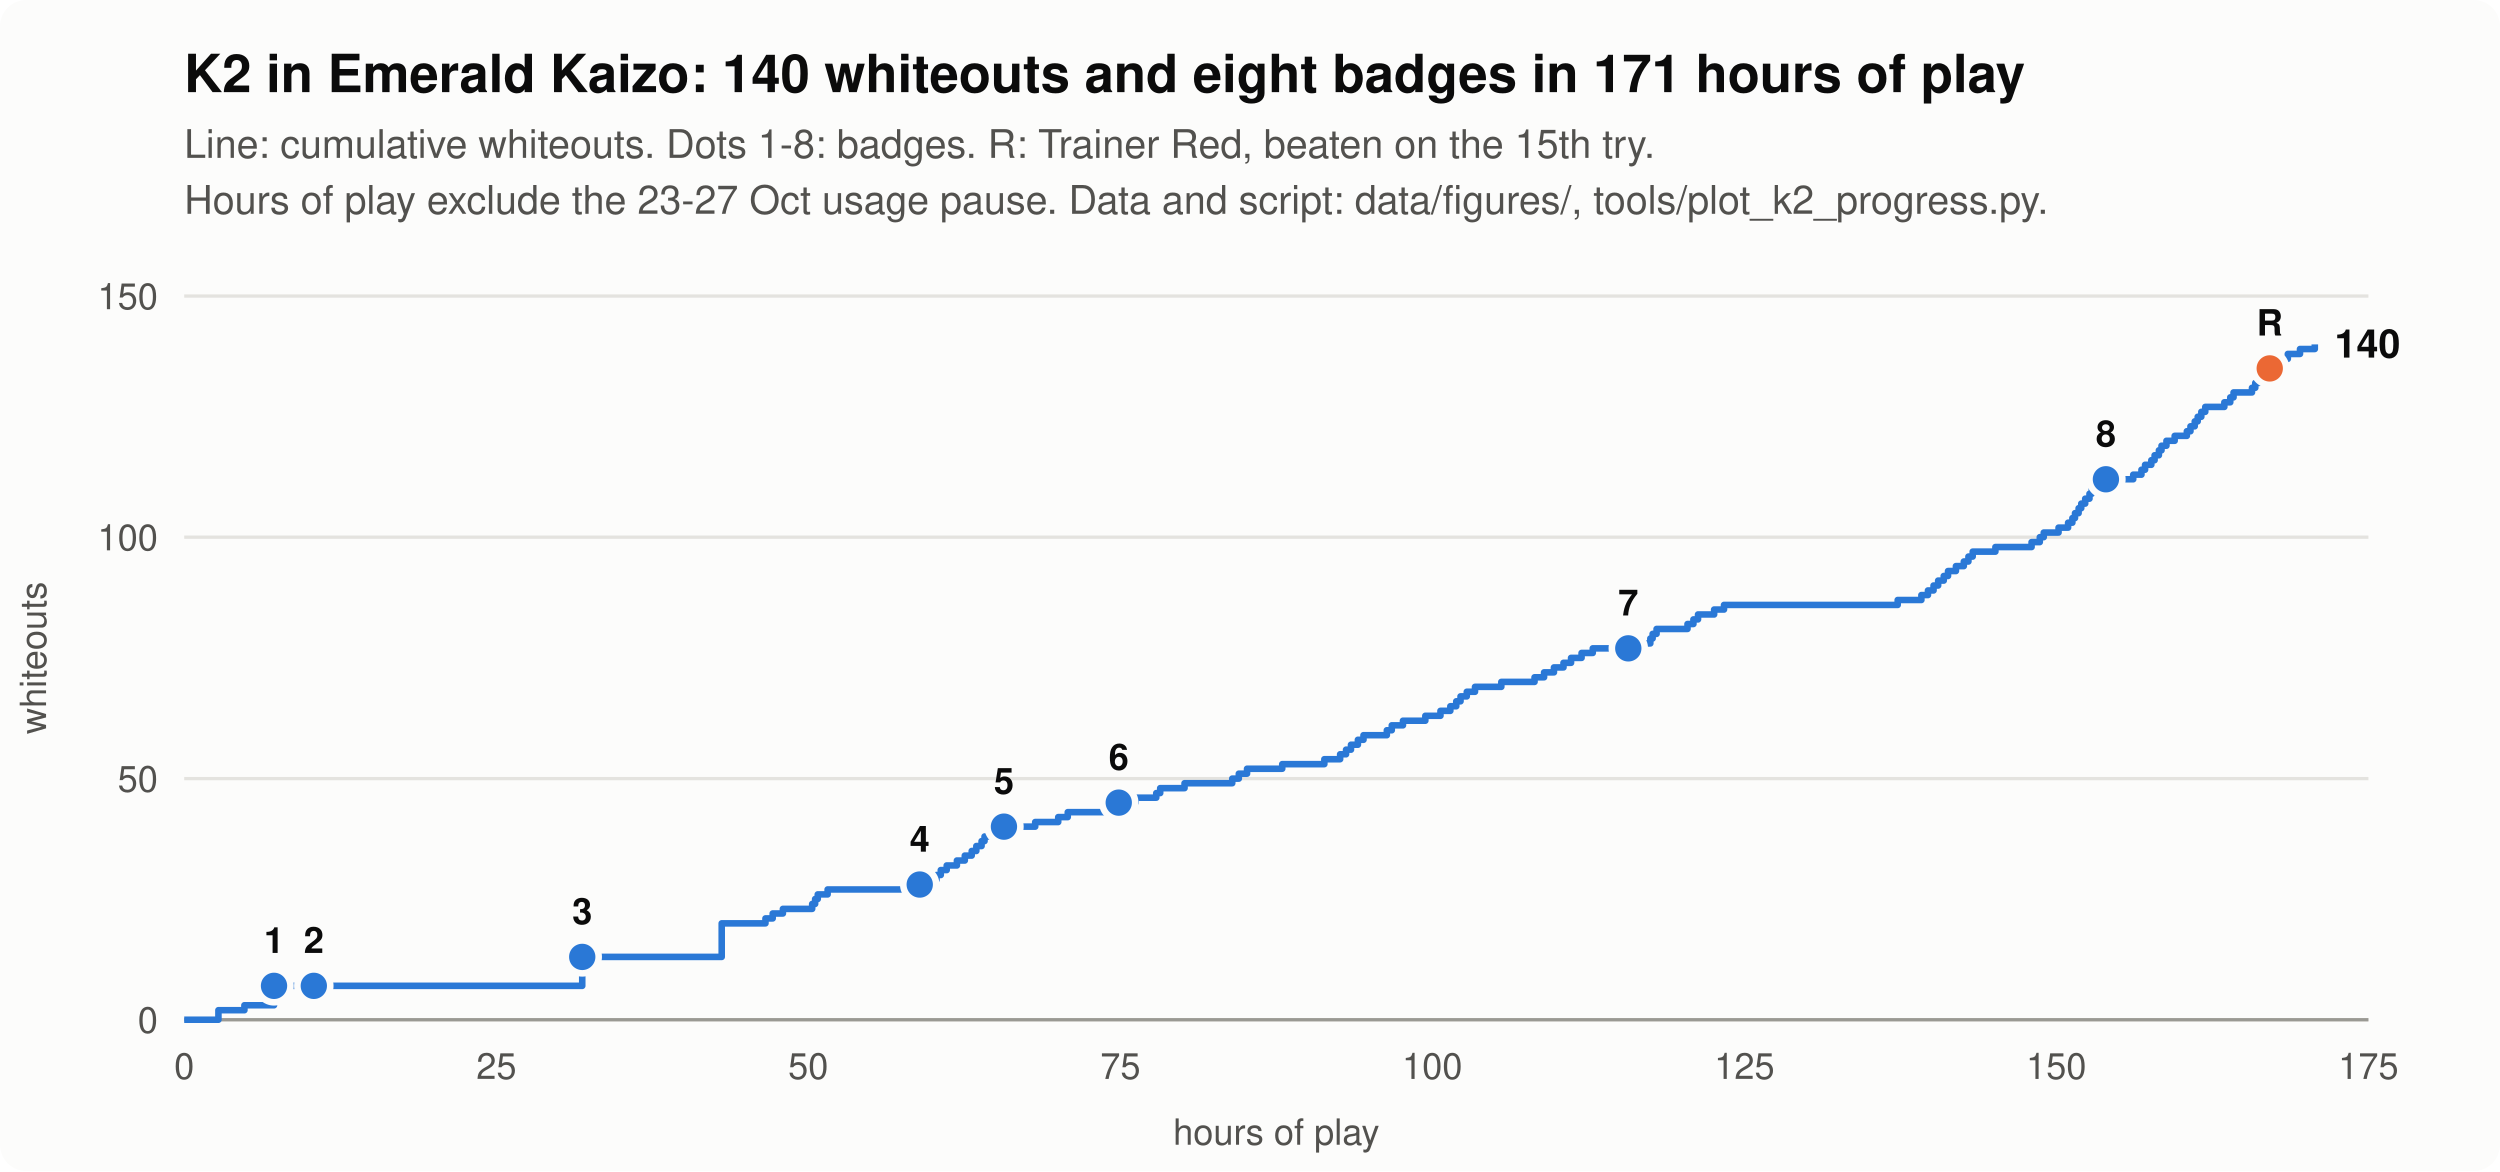
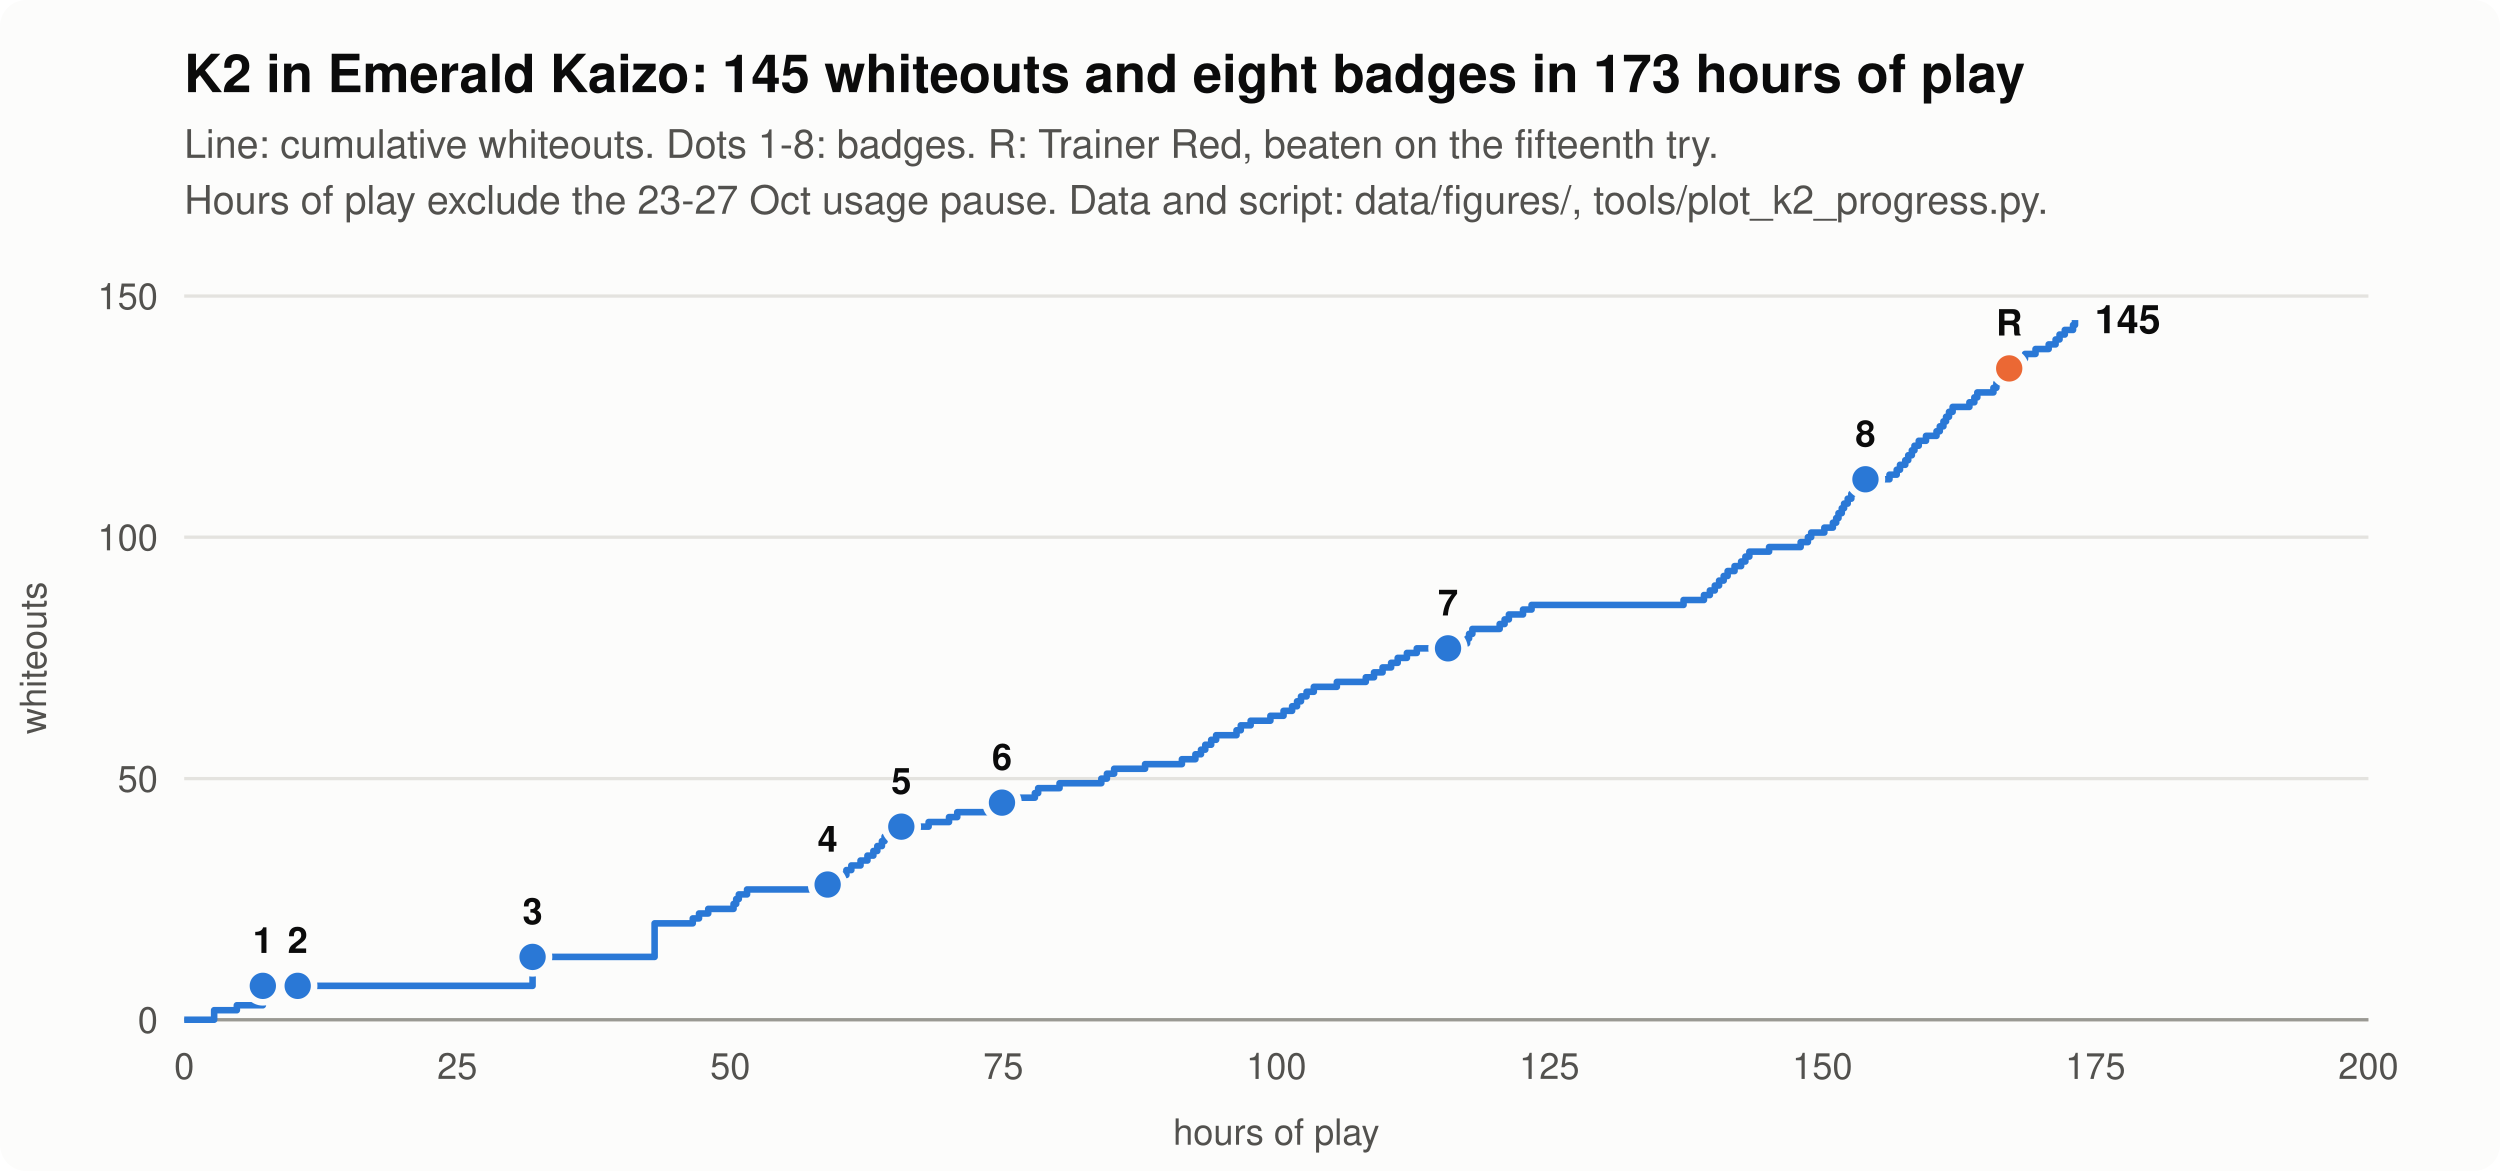
<svg xmlns="http://www.w3.org/2000/svg" viewBox="0 0 760 356" width="760" height="356" role="img" aria-labelledby="t d" font-family="-apple-system, Segoe UI, Helvetica, Arial, sans-serif">
  <style>.bg{fill:#fcfcfb}.ink{fill:#0b0b0b}.ink2{fill:#52514e}.grid{stroke:#e4e3df;stroke-width:1}.axis{stroke:#9a9993;stroke-width:1}.line{fill:none;stroke:#2a78d6;stroke-width:2;stroke-linejoin:round}.dot{fill:#2a78d6;stroke:#fcfcfb;stroke-width:2}.red{fill:#eb6834;stroke:#fcfcfb;stroke-width:2}@media (prefers-color-scheme: dark){.bg{fill:#1a1a19}.ink{fill:#f0efec}.ink2{fill:#c3c2b7}.grid{stroke:#33332f}.axis{stroke:#6f6e68}.line{stroke:#3987e5}.dot{fill:#3987e5;stroke:#1a1a19}.red{fill:#d95926;stroke:#1a1a19}}</style>
  <rect class="bg" width="760" height="356" rx="8" />
-   <text class="ink" x="56" y="28" font-size="16" font-weight="600">K2 in Emerald Kaizo: 140 whiteouts and eight badges in 171 hours of play</text>
-   <text class="ink2" x="56" y="48" font-size="12">Line: cumulative whiteouts. Dots 1-8: badges. R: Trainer Red, beaten on the 15th try.</text>
+   <text class="ink" x="56" y="28" font-size="16" font-weight="600">K2 in Emerald Kaizo: 145 whiteouts and eight badges in 173 hours of play</text>
+   <text class="ink2" x="56" y="48" font-size="12">Line: cumulative whiteouts. Dots 1-8: badges. R: Trainer Red, beaten on the fifteenth try.</text>
  <text class="ink2" x="56" y="65" font-size="12">Hours of play exclude the 23-27 Oct usage pause. Data and script: data/figures/, tools/plot_k2_progress.py.</text>
  <line class="grid" x1="56" x2="720" y1="310.0" y2="310.0" />
  <text class="ink2" x="48" y="314.0" font-size="11" text-anchor="end">0</text>
  <line class="grid" x1="56" x2="720" y1="236.7" y2="236.7" />
  <text class="ink2" x="48" y="240.7" font-size="11" text-anchor="end">50</text>
  <line class="grid" x1="56" x2="720" y1="163.3" y2="163.3" />
  <text class="ink2" x="48" y="167.3" font-size="11" text-anchor="end">100</text>
  <line class="grid" x1="56" x2="720" y1="90.0" y2="90.0" />
  <text class="ink2" x="48" y="94.0" font-size="11" text-anchor="end">150</text>
  <text class="ink2" x="56.0" y="328" font-size="11" text-anchor="middle">0</text>
-   <text class="ink2" x="150.9" y="328" font-size="11" text-anchor="middle">25</text>
-   <text class="ink2" x="245.7" y="328" font-size="11" text-anchor="middle">50</text>
-   <text class="ink2" x="340.6" y="328" font-size="11" text-anchor="middle">75</text>
-   <text class="ink2" x="435.4" y="328" font-size="11" text-anchor="middle">100</text>
-   <text class="ink2" x="530.3" y="328" font-size="11" text-anchor="middle">125</text>
-   <text class="ink2" x="625.1" y="328" font-size="11" text-anchor="middle">150</text>
-   <text class="ink2" x="720.0" y="328" font-size="11" text-anchor="middle">175</text>
+   <text class="ink2" x="139.0" y="328" font-size="11" text-anchor="middle">25</text>
+   <text class="ink2" x="222.0" y="328" font-size="11" text-anchor="middle">50</text>
+   <text class="ink2" x="305.0" y="328" font-size="11" text-anchor="middle">75</text>
+   <text class="ink2" x="388.0" y="328" font-size="11" text-anchor="middle">100</text>
+   <text class="ink2" x="471.0" y="328" font-size="11" text-anchor="middle">125</text>
+   <text class="ink2" x="554.0" y="328" font-size="11" text-anchor="middle">150</text>
+   <text class="ink2" x="637.0" y="328" font-size="11" text-anchor="middle">175</text>
+   <text class="ink2" x="720.0" y="328" font-size="11" text-anchor="middle">200</text>
  <line class="axis" x1="56" x2="720" y1="310.0" y2="310.0" />
  <text class="ink2" x="388" y="348" font-size="11" text-anchor="middle">hours of play</text>
  <text class="ink2" x="14" y="200" font-size="11" text-anchor="middle" transform="rotate(-90 14 200)">whiteouts</text>
-   <path class="line" d="M56.0,310.0H66.4V307.1H74.3V305.6H83.3V299.7H95.4V299.7H177.0V290.9H219.4V280.7H232.7V279.2H234.9V277.7H238.0V276.3H246.9V274.8H247.8V273.3H248.6V271.9H251.6V270.4H278.2V268.9H283.5V267.5H284.7V266.0H286.0V264.5H287.8V263.1H290.9V261.6H293.3V260.1H295.4V258.7H296.8V257.2H298.4V255.7H299.3V254.3H302.3V252.8H303.5V251.3H314.7V249.9H321.7V248.4H324.6V246.9H335.5V245.5H337.2V244.0H345.2V242.5H351.5V241.1H352.7V239.6H360.1V238.1H374.6V236.7H376.6V235.2H379.1V233.7H389.8V232.3H402.6V230.8H407.4V229.3H409.2V227.9H410.7V226.4H412.8V224.9H414.5V223.5H421.6V222.0H423.1V220.5H426.5V219.1H433.3V217.6H437.9V216.1H440.9V214.7H442.7V213.2H444.0V211.7H445.9V210.3H448.4V208.8H456.4V207.3H466.5V205.9H469.4V204.4H472.4V202.9H475.3V201.5H477.6V200.0H480.8V198.5H484.2V197.1H498.3V195.6H501.7V194.1H502.4V192.7H503.6V191.2H513.0V189.7H514.8V188.3H516.2V186.8H521.1V185.3H524.1V183.9H576.9V182.4H584.1V180.9H586.1V179.5H587.8V178.0H589.2V176.5H590.9V175.1H592.2V173.6H594.6V172.1H597.0V170.7H598.4V169.2H599.7V167.7H606.6V166.3H617.6V164.8H620.1V163.3H621.3V161.9H625.8V160.4H628.7V158.9H630.0V157.5H630.8V156.0H631.9V154.5H632.7V153.1H633.9V151.6H635.2V150.1H635.9V148.7H637.1V147.2H639.9V145.7H648.5V144.3H651.0V142.8H652.1V141.3H654.0V139.9H655.0V138.4H656.3V136.9H657.1V135.5H658.6V134.0H661.1V132.5H664.8V131.1H665.9V129.6H667.2V128.1H668.1V126.7H669.2V125.2H670.4V123.7H676.2V122.3H678.0V120.8H679.0V119.3H684.6V117.9H685.6V116.4H686.8V114.9H687.9V113.5H688.9V112.0H692.5V110.5H694.4V109.1H695.5V107.6H699.2V106.1H703.7V104.7H703.7" />
-   <circle class="dot" cx="83.3" cy="299.7" r="5" />
-   <text class="ink" x="83.3" y="289.7" font-size="11" font-weight="600" text-anchor="middle">1</text>
-   <circle class="dot" cx="95.4" cy="299.7" r="5" />
-   <text class="ink" x="95.4" y="289.7" font-size="11" font-weight="600" text-anchor="middle">2</text>
-   <circle class="dot" cx="177.0" cy="290.9" r="5" />
-   <text class="ink" x="177.0" y="280.9" font-size="11" font-weight="600" text-anchor="middle">3</text>
-   <circle class="dot" cx="279.6" cy="268.9" r="5" />
-   <text class="ink" x="279.6" y="258.9" font-size="11" font-weight="600" text-anchor="middle">4</text>
-   <circle class="dot" cx="305.2" cy="251.3" r="5" />
-   <text class="ink" x="305.2" y="241.3" font-size="11" font-weight="600" text-anchor="middle">5</text>
-   <circle class="dot" cx="340.1" cy="244.0" r="5" />
-   <text class="ink" x="340.1" y="234.0" font-size="11" font-weight="600" text-anchor="middle">6</text>
-   <circle class="dot" cx="495.0" cy="197.1" r="5" />
-   <text class="ink" x="495.0" y="187.1" font-size="11" font-weight="600" text-anchor="middle">7</text>
-   <circle class="dot" cx="640.2" cy="145.7" r="5" />
-   <text class="ink" x="640.2" y="135.7" font-size="11" font-weight="600" text-anchor="middle">8</text>
-   <circle class="red" cx="690.0" cy="112.0" r="5" />
-   <text class="ink" x="690.0" y="102.0" font-size="11" font-weight="600" text-anchor="middle">R</text>
-   <text class="ink" x="709.7" y="108.7" font-size="12" font-weight="600">140</text>
+   <path class="line" d="M56.0,310.0H65.1V307.1H72.0V305.6H79.9V299.7H90.5V299.7H161.9V290.9H199.0V280.7H210.6V279.2H212.5V277.7H215.3V276.3H223.0V274.8H223.8V273.3H224.6V271.9H227.1V270.4H250.4V268.9H255.0V267.5H256.1V266.0H257.3V264.5H258.8V263.1H261.6V261.6H263.7V260.1H265.5V258.7H266.7V257.2H268.1V255.7H268.9V254.3H271.5V252.8H272.5V251.3H282.3V249.9H288.5V248.4H291.0V246.9H300.6V245.5H302.0V244.0H309.1V242.5H314.6V241.1H315.6V239.6H322.1V238.1H334.8V236.7H336.5V235.2H338.7V233.7H348.1V232.3H359.3V230.8H363.4V229.3H365.1V227.9H366.4V226.4H368.2V224.9H369.7V223.5H375.9V222.0H377.2V220.5H380.2V219.1H386.2V217.6H390.2V216.1H392.8V214.7H394.3V213.2H395.5V211.7H397.2V210.3H399.4V208.8H406.4V207.3H415.2V205.9H417.7V204.4H420.3V202.9H422.9V201.5H424.9V200.0H427.7V198.5H430.7V197.1H443.0V195.6H446.0V194.1H446.6V192.7H447.6V191.2H455.9V189.7H457.4V188.3H458.7V186.8H463.0V185.3H465.6V183.9H511.8V182.4H518.0V180.9H519.8V179.5H521.3V178.0H522.6V176.5H524.0V175.1H525.2V173.6H527.3V172.1H529.3V170.7H530.6V169.2H531.8V167.7H537.8V166.3H547.4V164.8H549.6V163.3H550.6V161.9H554.6V160.4H557.2V158.9H558.2V157.5H558.9V156.0H559.9V154.5H560.6V153.1H561.7V151.6H562.8V150.1H563.4V148.7H564.5V147.2H566.9V145.7H574.4V144.3H576.6V142.8H577.6V141.3H579.2V139.9H580.1V138.4H581.2V136.9H582.0V135.5H583.3V134.0H585.5V132.5H588.7V131.1H589.7V129.6H590.8V128.1H591.6V126.7H592.5V125.2H593.6V123.7H598.7V122.3H600.2V120.8H601.1V119.3H606.0V117.9H606.9V116.4H608.0V114.9H608.9V113.5H609.8V112.0H612.9V110.5H614.6V109.1H615.6V107.6H618.8V106.1H622.8V104.7H624.9V103.2H626.1V101.7H627.7V100.3H630.2V98.8H630.8V97.3H630.8" />
+   <circle class="dot" cx="79.9" cy="299.7" r="5" />
+   <text class="ink" x="79.9" y="289.7" font-size="11" font-weight="600" text-anchor="middle">1</text>
+   <circle class="dot" cx="90.5" cy="299.7" r="5" />
+   <text class="ink" x="90.5" y="289.7" font-size="11" font-weight="600" text-anchor="middle">2</text>
+   <circle class="dot" cx="161.9" cy="290.9" r="5" />
+   <text class="ink" x="161.9" y="280.9" font-size="11" font-weight="600" text-anchor="middle">3</text>
+   <circle class="dot" cx="251.6" cy="268.9" r="5" />
+   <text class="ink" x="251.6" y="258.9" font-size="11" font-weight="600" text-anchor="middle">4</text>
+   <circle class="dot" cx="274.0" cy="251.3" r="5" />
+   <text class="ink" x="274.0" y="241.3" font-size="11" font-weight="600" text-anchor="middle">5</text>
+   <circle class="dot" cx="304.6" cy="244.0" r="5" />
+   <text class="ink" x="304.6" y="234.0" font-size="11" font-weight="600" text-anchor="middle">6</text>
+   <circle class="dot" cx="440.2" cy="197.1" r="5" />
+   <text class="ink" x="440.2" y="187.1" font-size="11" font-weight="600" text-anchor="middle">7</text>
+   <circle class="dot" cx="567.1" cy="145.7" r="5" />
+   <text class="ink" x="567.1" y="135.7" font-size="11" font-weight="600" text-anchor="middle">8</text>
+   <circle class="red" cx="610.8" cy="112.0" r="5" />
+   <text class="ink" x="610.8" y="102.0" font-size="11" font-weight="600" text-anchor="middle">R</text>
+   <text class="ink" x="636.8" y="101.3" font-size="12" font-weight="600">145</text>
</svg>
